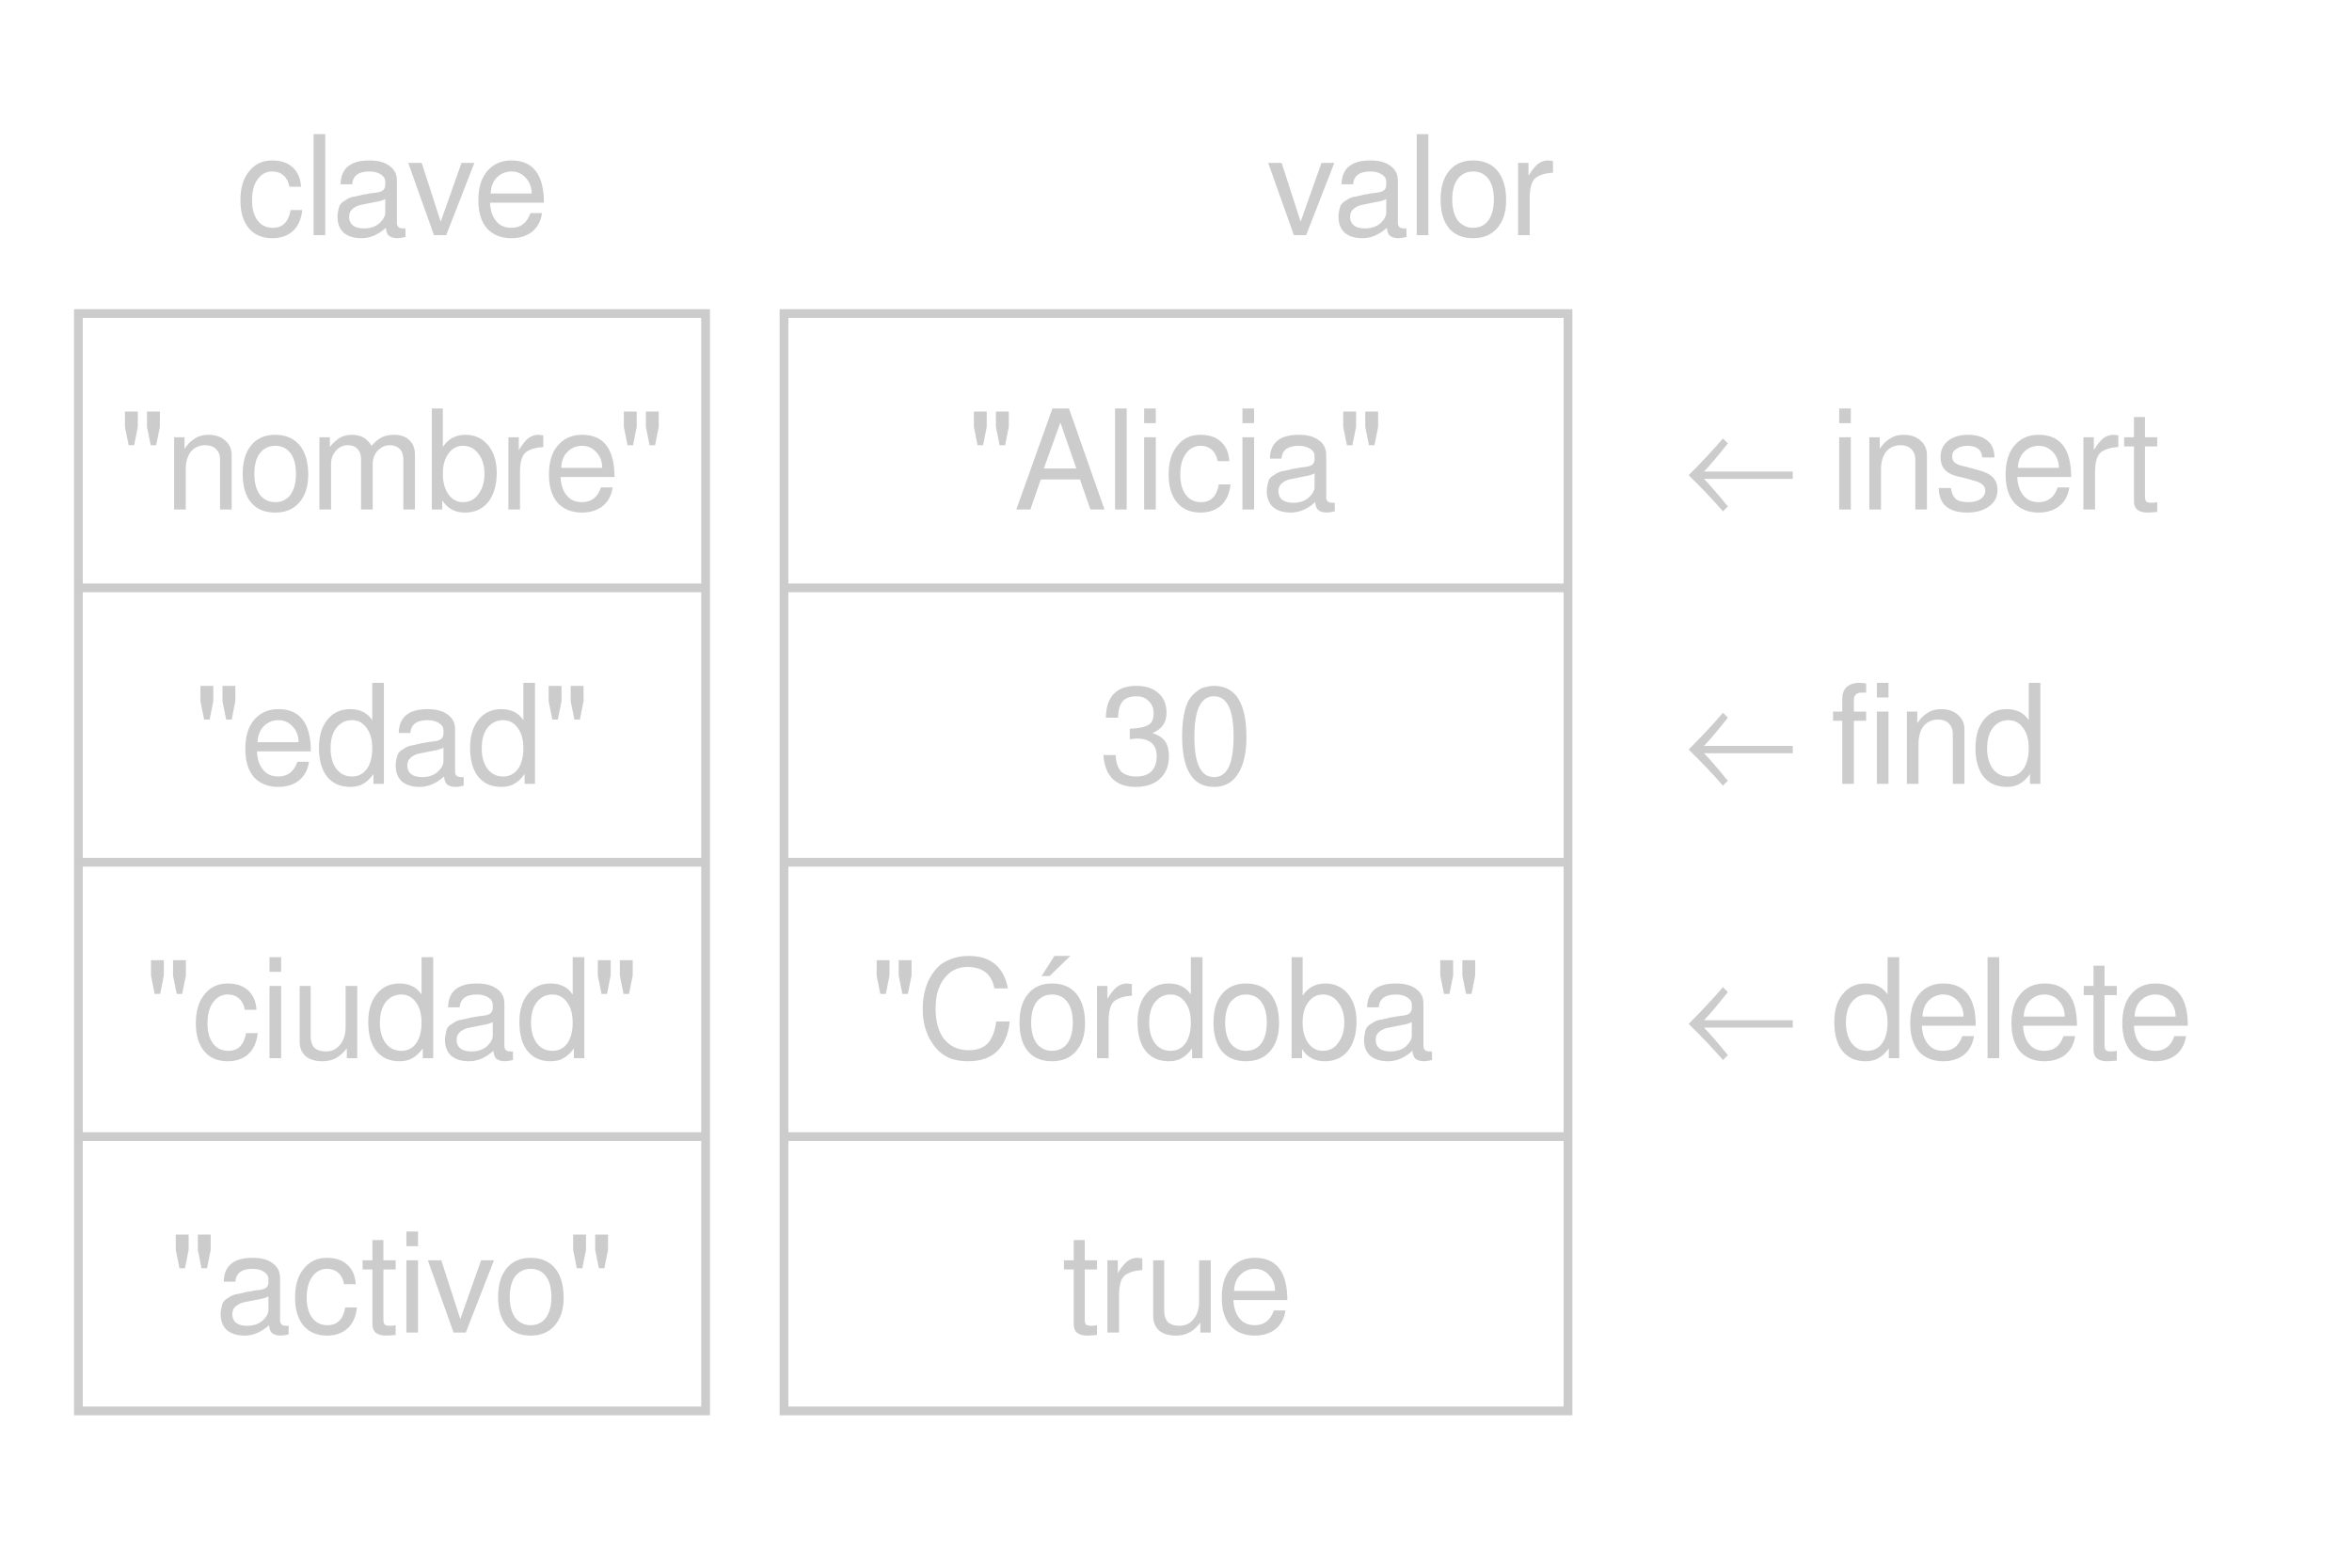
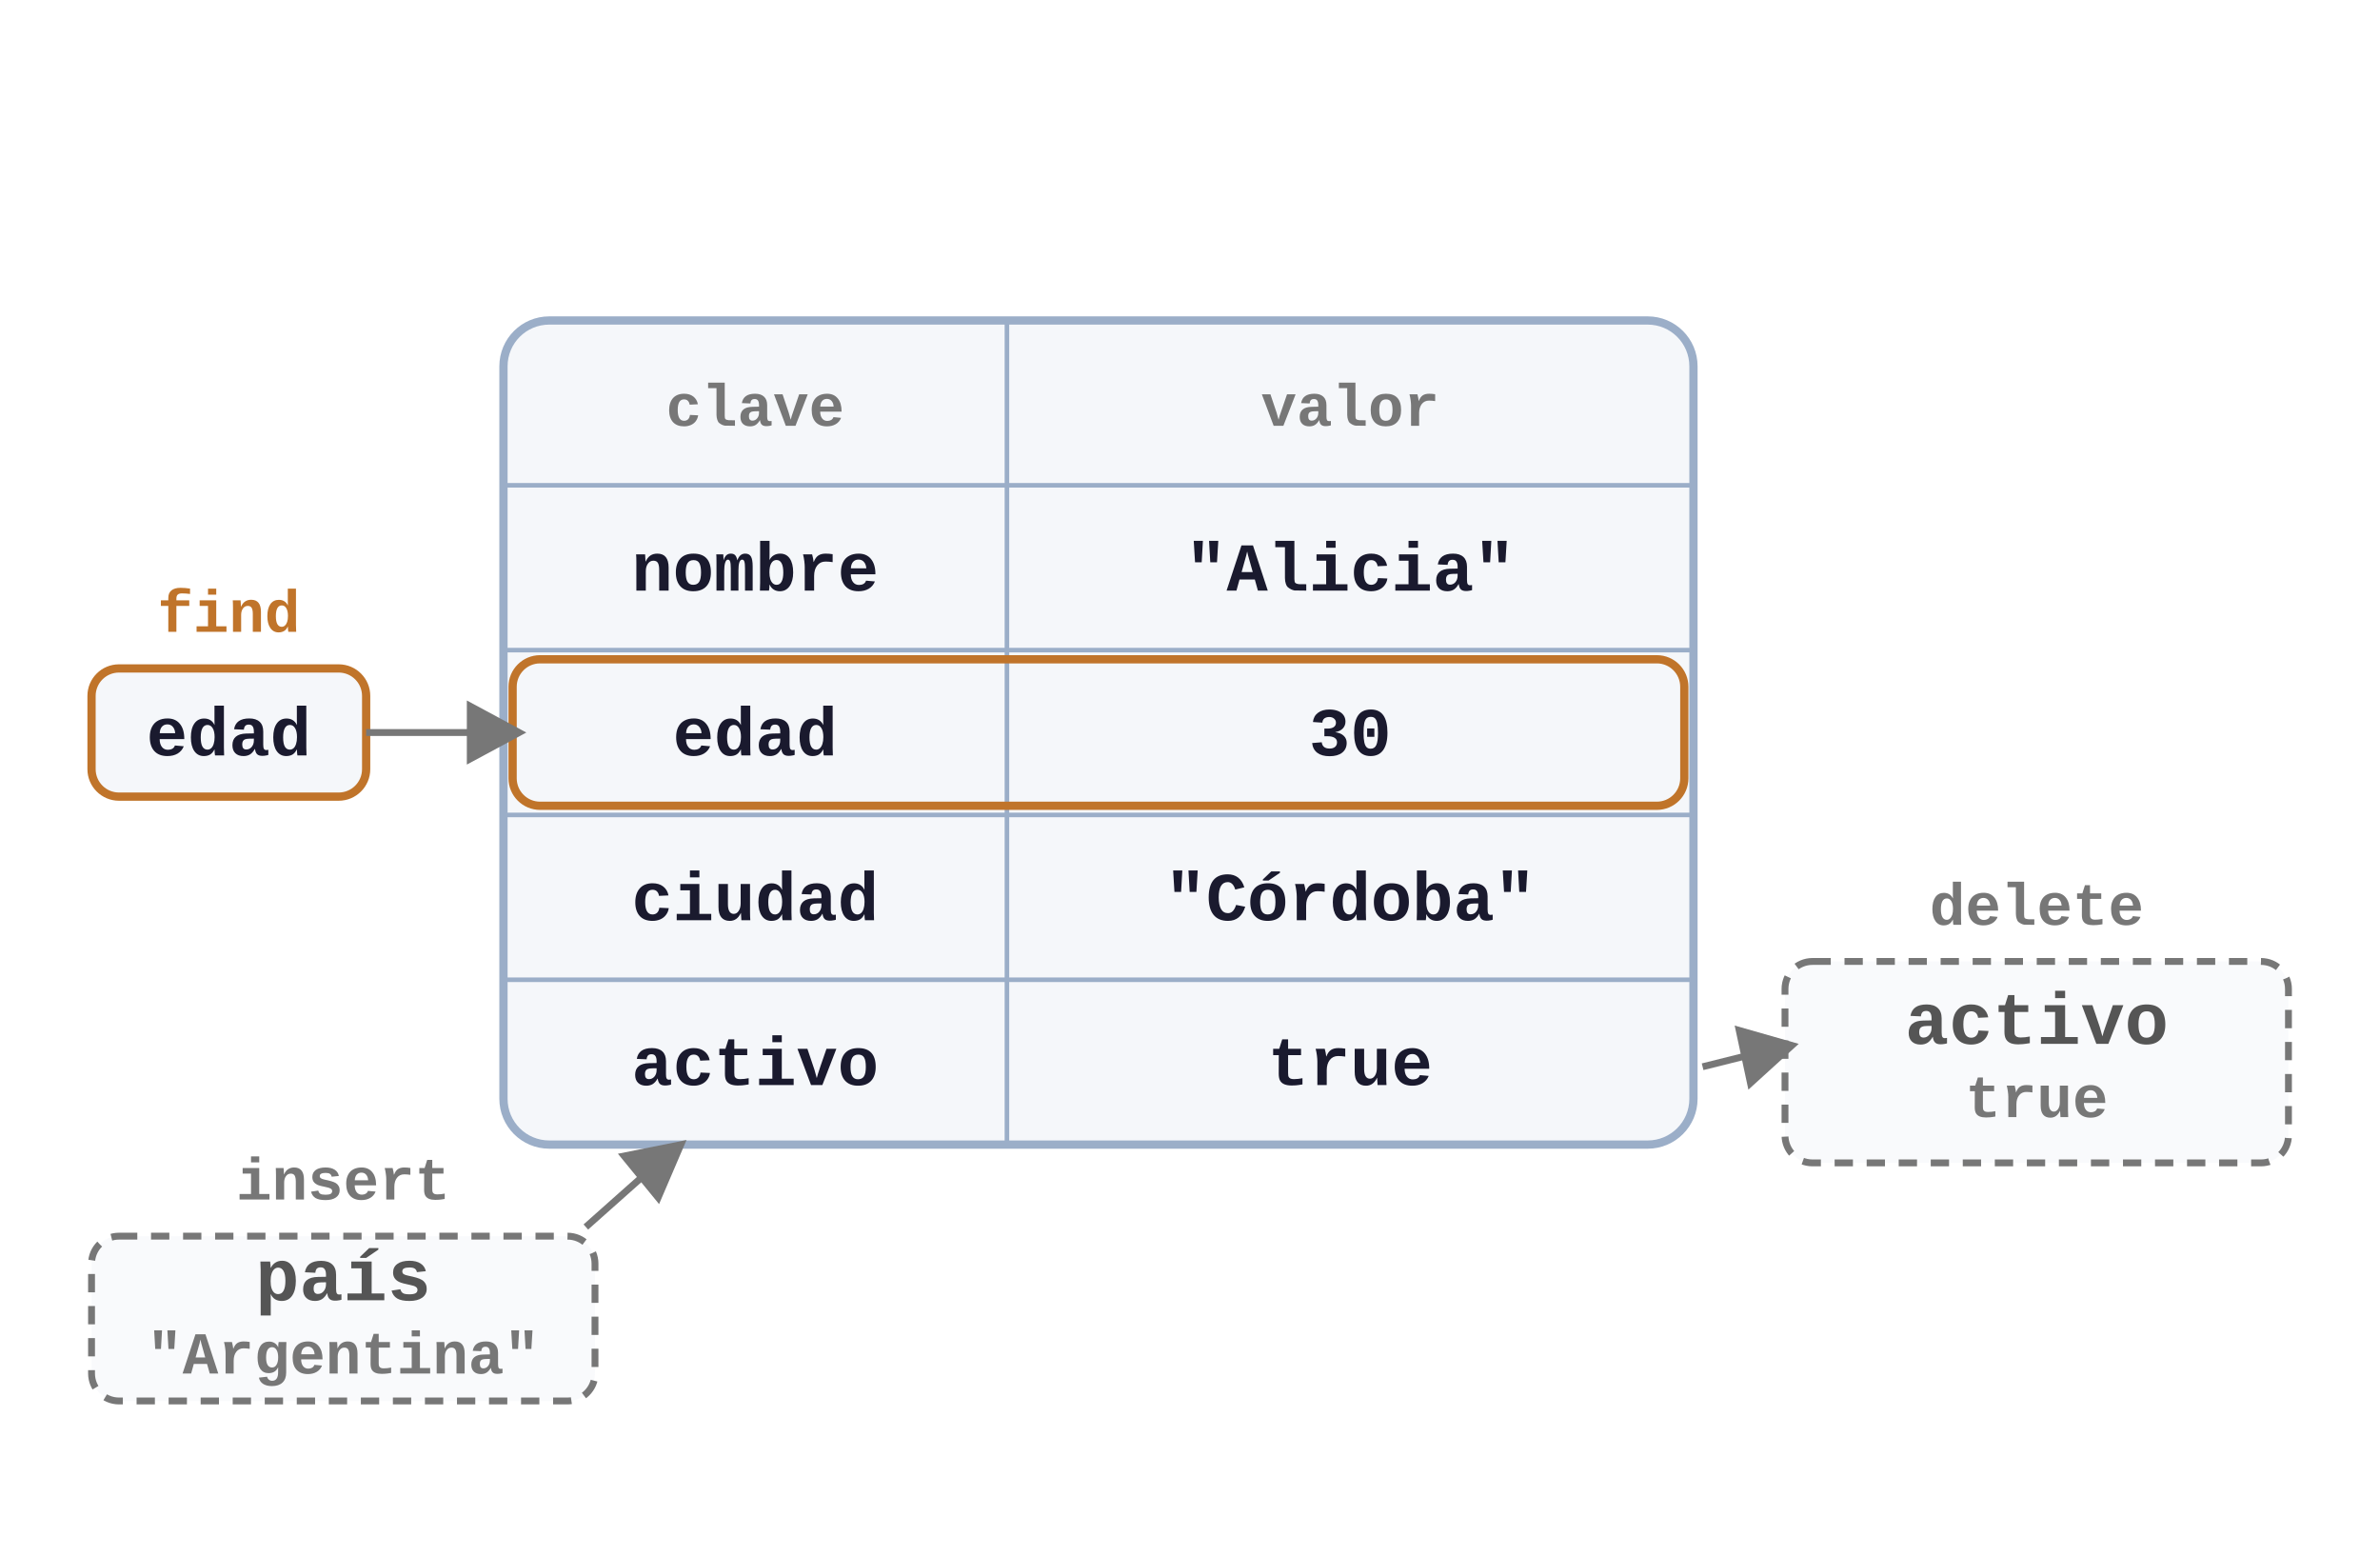
- <svg xmlns="http://www.w3.org/2000/svg" width="60mm" height="40mm" viewBox="0 0 60 40" version="1.1">
-   <defs>
-     <style>
-       text { font-size: 3.528px; font-family: FreeSans, sans-serif; fill: #cccccc; }
-       rect { fill: none; stroke: #cccccc; stroke-width: 0.223; }
-       line { stroke: #cccccc; stroke-width: 0.223; }
-     </style>
-   </defs>
-   <text x="10" y="6" text-anchor="middle">clave</text>
-   <text x="36" y="6" text-anchor="middle">valor</text>
-   <rect x="2" y="8" width="16" height="28" />
-   <rect x="20" y="8" width="20" height="28" />
-   <line x1="2" y1="15" x2="18" y2="15" />
-   <line x1="20" y1="15" x2="40" y2="15" />
-   <line x1="2" y1="22" x2="18" y2="22" />
-   <line x1="20" y1="22" x2="40" y2="22" />
-   <line x1="2" y1="29" x2="18" y2="29" />
-   <line x1="20" y1="29" x2="40" y2="29" />
-   <text x="10" y="13" text-anchor="middle">"nombre"</text>
-   <text x="30" y="13" text-anchor="middle">"Alicia"</text>
-   <text x="10" y="20" text-anchor="middle">"edad"</text>
-   <text x="30" y="20" text-anchor="middle">30</text>
-   <text x="10" y="27" text-anchor="middle">"ciudad"</text>
-   <text x="30" y="27" text-anchor="middle">"Córdoba"</text>
-   <text x="10" y="34" text-anchor="middle">"activo"</text>
-   <text x="30" y="34" text-anchor="middle">true</text>
-   <text x="43" y="13" font-size="3.528px" fill="#cccccc">← insert</text>
-   <text x="43" y="20" font-size="3.528px" fill="#cccccc">← find</text>
-   <text x="43" y="27" font-size="3.528px" fill="#cccccc">← delete</text>
+ <svg xmlns="http://www.w3.org/2000/svg" width="520" height="340" viewBox="0 0 520 340">
+   <style>
+     text { font-family: 'Courier New', Courier, monospace; }
+     .frame       { fill: #f5f7fa; stroke: #9baec8; stroke-width: 1.8; }
+     .divider     { stroke: #9baec8; stroke-width: 1; }
+     .val-sm      { font-size: 15px; font-weight: 700; fill: #1a1a2e; text-anchor: middle; }
+     .ghost       { fill: #f5f7fa; fill-opacity: 0.5; stroke: #777777; stroke-width: 1.5; stroke-dasharray: 4,3; }
+     .ghost-val   { font-size: 16px; font-weight: 700; fill: #555555; text-anchor: middle; }
+     .op          { font-size: 13px; font-weight: 700; fill: #777777; text-anchor: middle; }
+     .op-arrow    { stroke: #777777; stroke-width: 1.5; fill: none; }
+     .op-arrow-fill { fill: #777777; }
+     .top-label   { font-size: 13px; font-weight: 700; fill: #c0742a; text-anchor: middle; }
+     .top-arrow   { stroke: #c0742a; stroke-width: 1.8; fill: none; }
+     .query       { fill: #f5f7fa; stroke: #c0742a; stroke-width: 1.8; }
+     @media (prefers-color-scheme: dark) {
+       .frame       { fill: #1e2330; stroke: #4a6fa5; }
+       .divider     { stroke: #4a6fa5; }
+       .val-sm      { fill: #e2e8f0; }
+       .ghost       { fill: #1e2330; stroke: #8899aa; }
+       .ghost-val   { fill: #aab4c0; }
+       .op          { fill: #8899aa; }
+       .op-arrow    { stroke: #8899aa; }
+       .op-arrow-fill { fill: #8899aa; }
+       .top-label   { fill: #d4884a; }
+       .top-arrow   { stroke: #d4884a; }
+       .query       { fill: #1e2330; stroke: #d4884a; }
+     }
+   </style>
+   <rect x="110" y="70" width="260" height="180" rx="10" class="frame" />
+   <line x1="220" y1="70" x2="220" y2="250" class="divider" />
+   <line x1="110" y1="106" x2="370" y2="106" class="divider" />
+   <line x1="110" y1="142" x2="370" y2="142" class="divider" />
+   <line x1="110" y1="178" x2="370" y2="178" class="divider" />
+   <line x1="110" y1="214" x2="370" y2="214" class="divider" />
+   <text x="165" y="93" class="op">clave</text>
+   <text x="295" y="93" class="op">valor</text>
+   <text x="165" y="129" class="val-sm">nombre</text>
+   <text x="295" y="129" class="val-sm">"Alicia"</text>
+   <text x="165" y="165" class="val-sm">edad</text>
+   <text x="295" y="165" class="val-sm">30</text>
+   <text x="165" y="201" class="val-sm">ciudad</text>
+   <text x="295" y="201" class="val-sm">"Córdoba"</text>
+   <text x="165" y="237" class="val-sm">activo</text>
+   <text x="295" y="237" class="val-sm">true</text>
+   <rect x="112" y="144" width="256" height="32" rx="6" class="top-arrow" />
+   <text x="50" y="138" class="top-label">find</text>
+   <rect x="20" y="146" width="60" height="28" rx="6" class="query" />
+   <text x="50" y="165" class="val-sm">edad</text>
+   <path d="M80,160 L108,160" class="op-arrow" />
+   <path d="M102,153 L115,160 L102,167 Z" class="op-arrow-fill" />
+   <text x="75" y="262" class="op">insert</text>
+   <rect x="20" y="270" width="110" height="36" rx="6" class="ghost" />
+   <text x="75" y="284" class="ghost-val">país</text>
+   <text x="75" y="300" class="op">"Argentina"</text>
+   <path d="M128,268 L146,252" class="op-arrow" />
+   <path d="M144,263 L150,249 L135,252 Z" class="op-arrow-fill" />
+   <text x="445" y="202" class="op">delete</text>
+   <rect x="390" y="210" width="110" height="44" rx="6" class="ghost" />
+   <text x="445" y="228" class="ghost-val">activo</text>
+   <text x="445" y="244" class="op">true</text>
+   <path d="M372,233 L388,229" class="op-arrow" />
+   <path d="M382,238 L393,228 L379,224 Z" class="op-arrow-fill" />
</svg>
